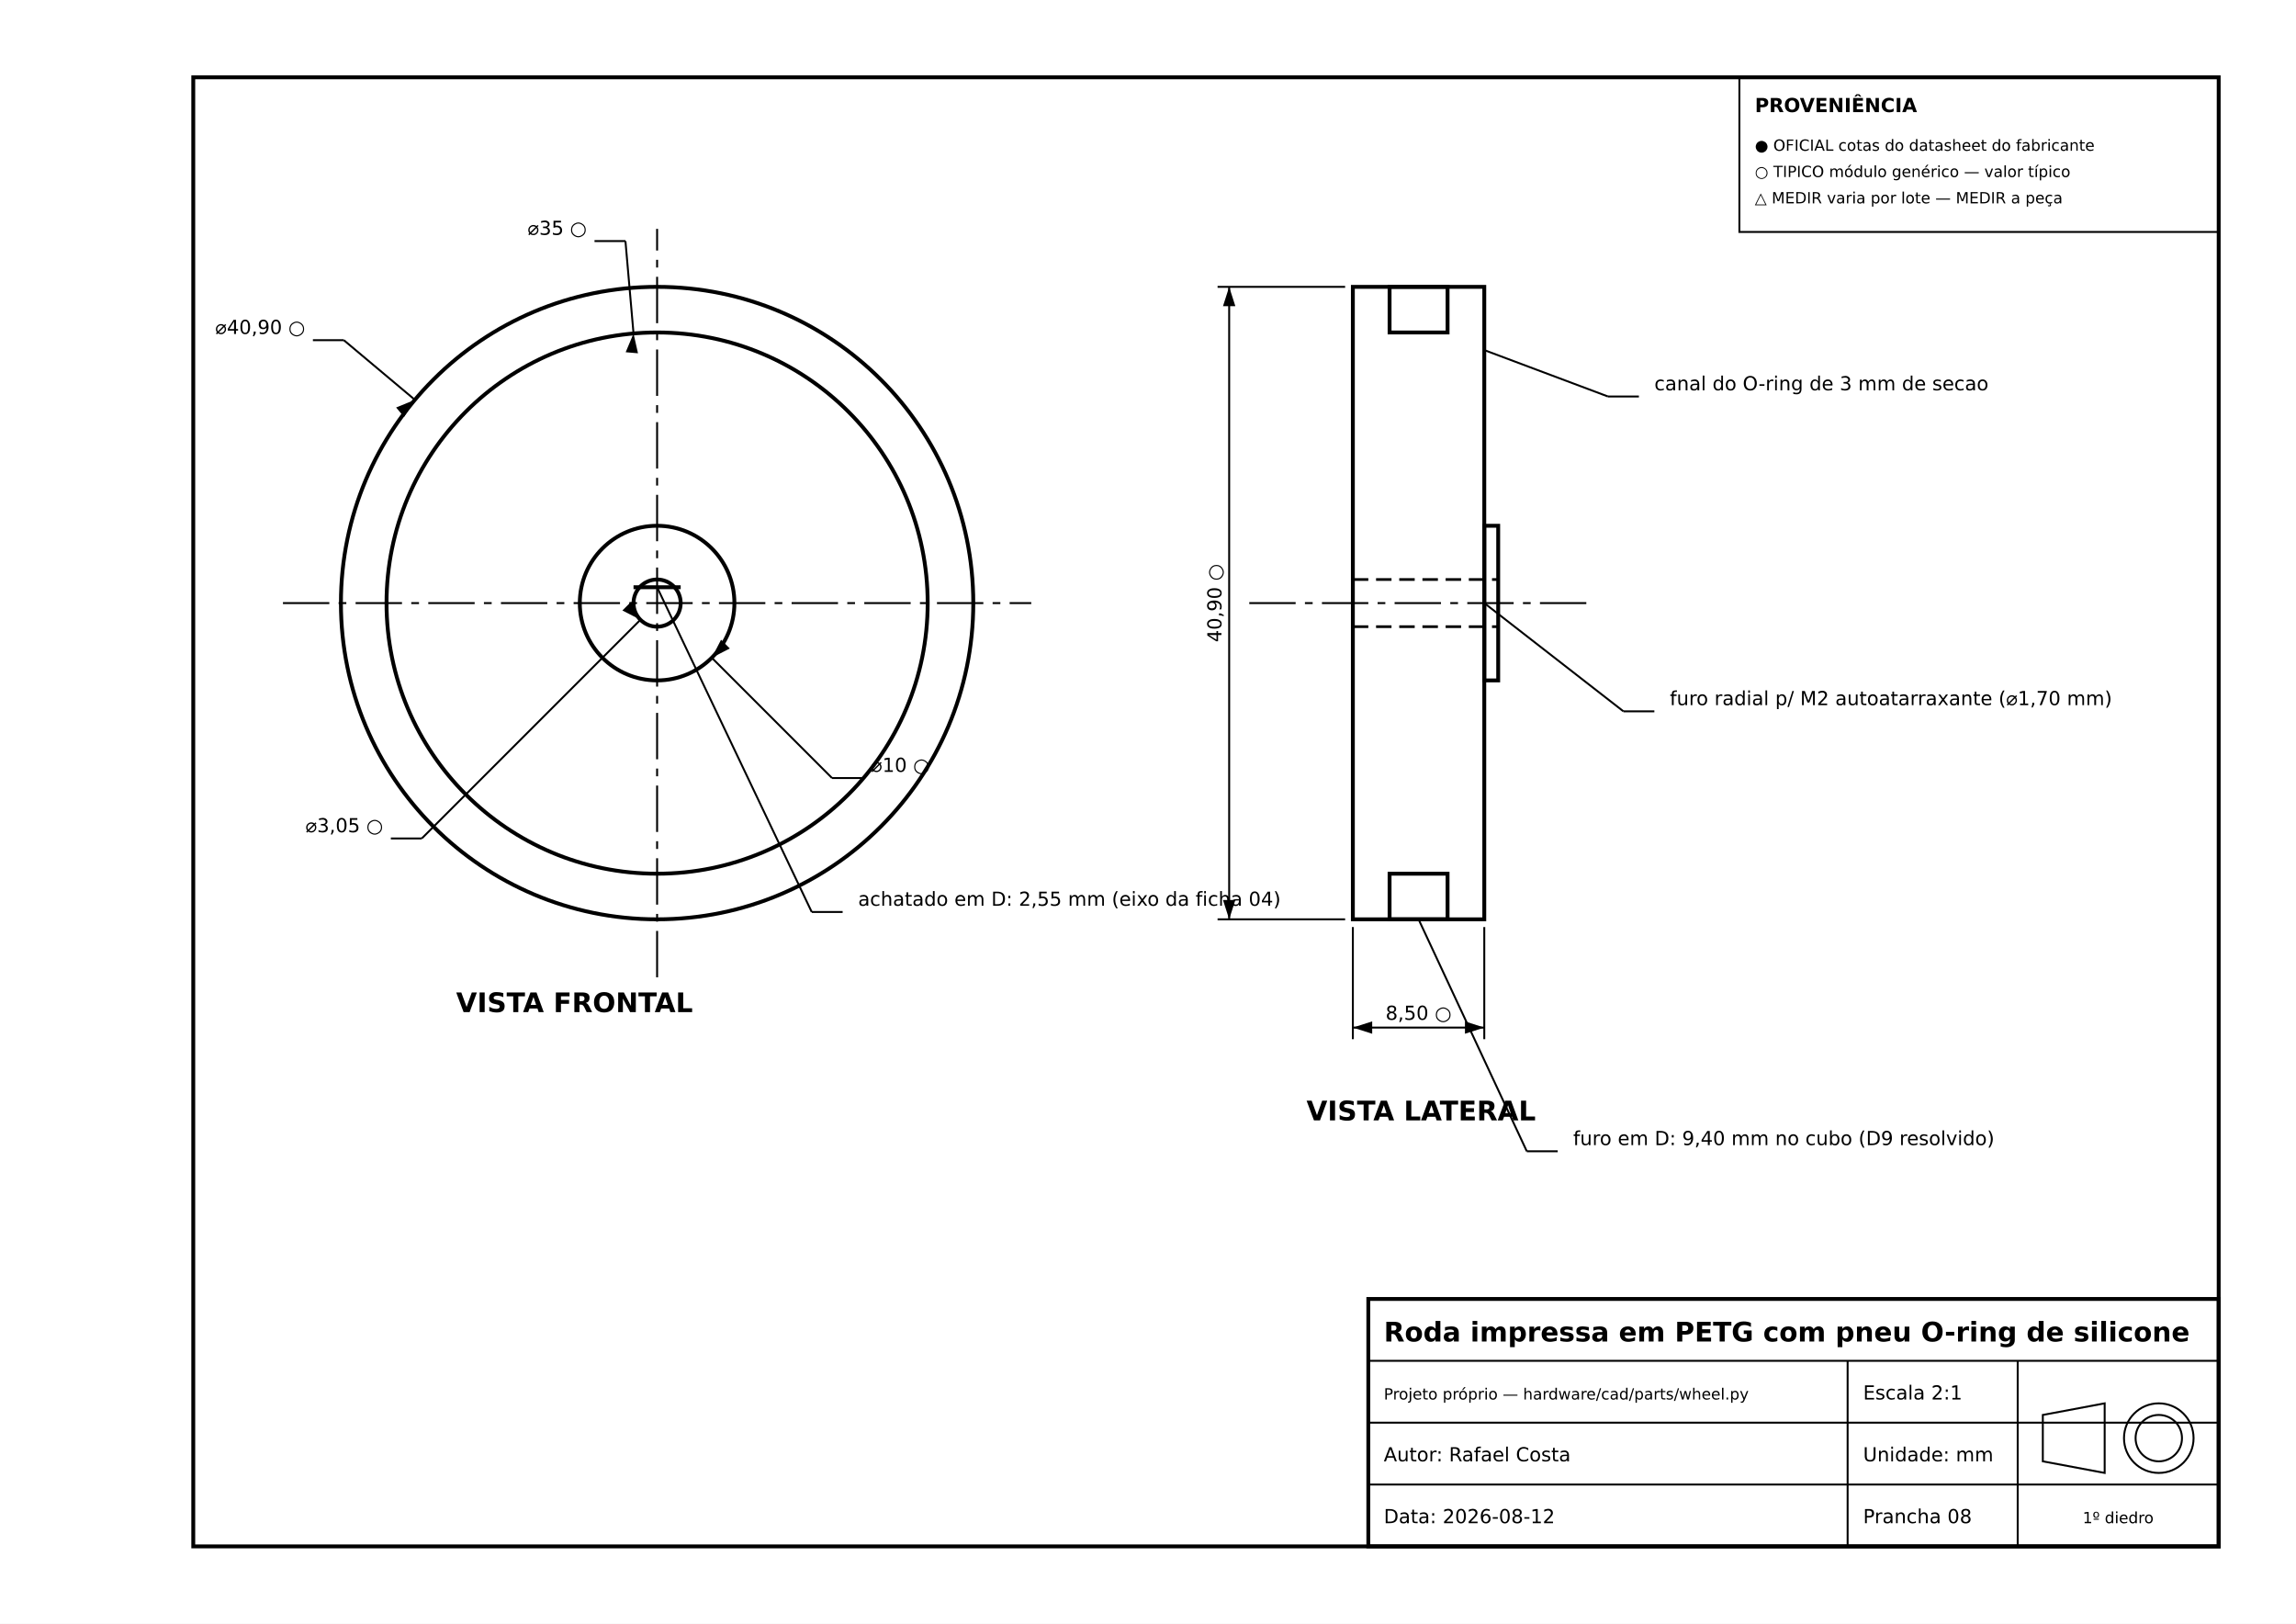
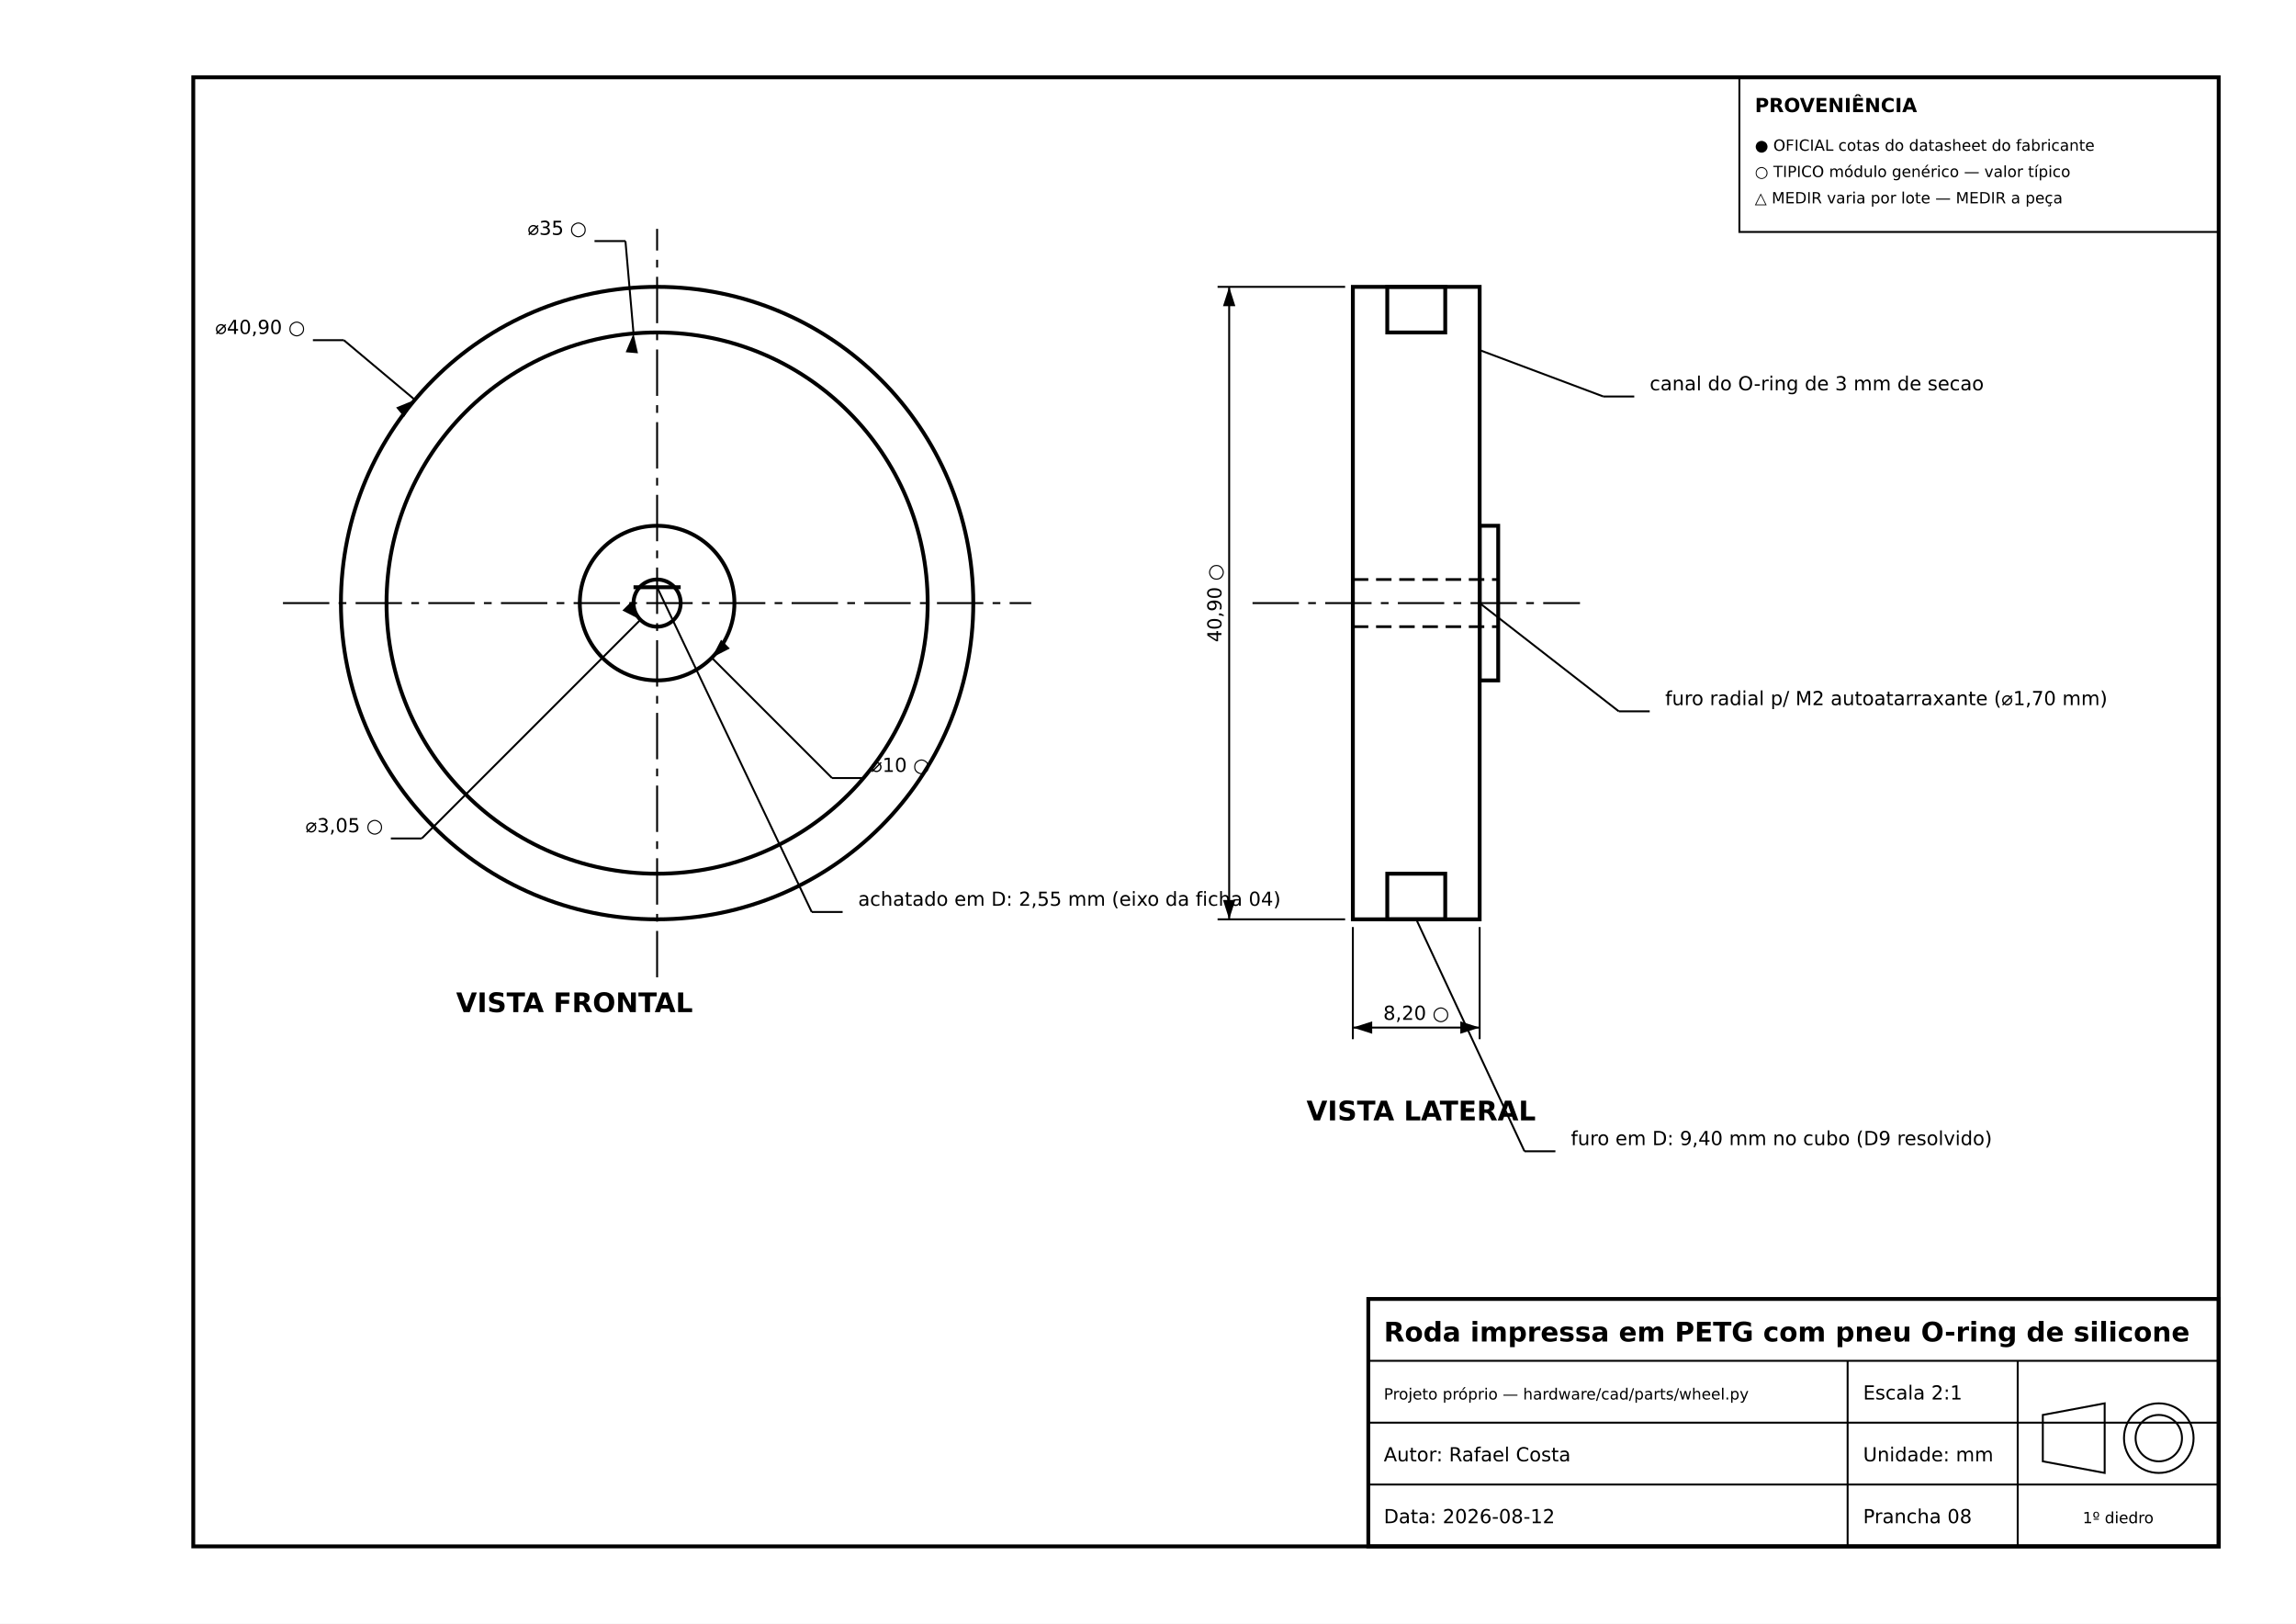
<svg xmlns="http://www.w3.org/2000/svg" width="297mm" height="210mm" viewBox="0 0 297 210">
  <rect x="0" y="0" width="297.0" height="210.0" fill="#ffffff" />
  <rect x="25.000" y="10.000" width="262.000" height="190.000" fill="none" stroke="#000000" stroke-width="0.5" />
  <circle cx="85.000" cy="78.000" r="40.900" fill="none" stroke="#000000" stroke-width="0.5" />
  <circle cx="85.000" cy="78.000" r="35.000" fill="none" stroke="#000000" stroke-width="0.5" />
  <circle cx="85.000" cy="78.000" r="10.000" fill="none" stroke="#000000" stroke-width="0.5" />
  <circle cx="85.000" cy="78.000" r="3.050" fill="none" stroke="#000000" stroke-width="0.5" />
  <line x1="36.600" y1="78.000" x2="133.400" y2="78.000" stroke="#000000" stroke-width="0.25" stroke-dasharray="6,1.2,1,1.2" />
  <line x1="85.000" y1="126.400" x2="85.000" y2="29.600" stroke="#000000" stroke-width="0.25" stroke-dasharray="6,1.2,1,1.2" />
  <path d="M 81.950 75.950 L 88.050 75.950" fill="none" stroke="#000000" stroke-width="0.5" />
  <line x1="53.669" y1="51.710" x2="44.476" y2="43.997" stroke="#000000" stroke-width="0.25" />
  <line x1="44.476" y1="43.997" x2="40.476" y2="43.997" stroke="#000000" stroke-width="0.25" />
  <polygon points="53.669,51.710 52.268,53.930 51.239,52.704" fill="#000000" />
  <text x="39.476" y="43.197" font-family="DejaVu Sans, Arial, Helvetica, sans-serif" font-size="2.50" text-anchor="end" fill="#000000">⌀40,90 ○</text>
  <line x1="81.950" y1="43.133" x2="80.904" y2="31.179" stroke="#000000" stroke-width="0.25" />
  <line x1="80.904" y1="31.179" x2="76.904" y2="31.179" stroke="#000000" stroke-width="0.25" />
  <polygon points="81.950,43.133 82.529,45.693 80.935,45.554" fill="#000000" />
  <text x="75.904" y="30.379" font-family="DejaVu Sans, Arial, Helvetica, sans-serif" font-size="2.50" text-anchor="end" fill="#000000">⌀35 ○</text>
  <line x1="92.071" y1="85.071" x2="107.627" y2="100.627" stroke="#000000" stroke-width="0.25" />
  <line x1="107.627" y1="100.627" x2="111.627" y2="100.627" stroke="#000000" stroke-width="0.25" />
  <polygon points="92.071,85.071 93.273,82.738 94.405,83.869" fill="#000000" />
  <text x="112.627" y="99.827" font-family="DejaVu Sans, Arial, Helvetica, sans-serif" font-size="2.50" text-anchor="start" fill="#000000">⌀10 ○</text>
  <line x1="82.843" y1="80.157" x2="54.559" y2="108.441" stroke="#000000" stroke-width="0.25" />
  <line x1="54.559" y1="108.441" x2="50.559" y2="108.441" stroke="#000000" stroke-width="0.25" />
  <polygon points="82.843,80.157 80.510,78.955 81.641,77.823" fill="#000000" />
  <text x="49.559" y="107.641" font-family="DejaVu Sans, Arial, Helvetica, sans-serif" font-size="2.50" text-anchor="end" fill="#000000">⌀3,05 ○</text>
  <text x="59.000" y="130.900" font-family="DejaVu Sans, Arial, Helvetica, sans-serif" font-size="3.50" font-weight="bold" text-anchor="start" fill="#000000">VISTA FRONTAL</text>
  <line x1="85.000" y1="75.950" x2="105.000" y2="117.950" stroke="#000000" stroke-width="0.25" />
  <line x1="105.000" y1="117.950" x2="109.000" y2="117.950" stroke="#000000" stroke-width="0.25" />
  <text x="111.000" y="117.150" font-family="DejaVu Sans, Arial, Helvetica, sans-serif" font-size="2.50" text-anchor="start" fill="#000000">achatado em D: 2,55 mm (eixo da ficha 04)</text>
-   <rect x="175.000" y="37.100" width="17.000" height="81.800" fill="none" stroke="#000000" stroke-width="0.5" />
-   <rect x="179.750" y="113.000" width="7.500" height="5.900" fill="none" stroke="#000000" stroke-width="0.5" />
-   <rect x="179.750" y="37.100" width="7.500" height="5.900" fill="none" stroke="#000000" stroke-width="0.5" />
-   <rect x="192.000" y="68.000" width="1.800" height="20.000" fill="none" stroke="#000000" stroke-width="0.5" />
+   <rect x="175.000" y="37.100" width="16.400" height="81.800" fill="none" stroke="#000000" stroke-width="0.5" />
+   <rect x="179.450" y="113.000" width="7.500" height="5.900" fill="none" stroke="#000000" stroke-width="0.5" />
+   <rect x="179.450" y="37.100" width="7.500" height="5.900" fill="none" stroke="#000000" stroke-width="0.5" />
+   <rect x="191.400" y="68.000" width="2.400" height="20.000" fill="none" stroke="#000000" stroke-width="0.5" />
  <path d="M 175.000 81.050 L 193.800 81.050" fill="none" stroke="#000000" stroke-width="0.35" stroke-dasharray="2,1" />
  <path d="M 175.000 74.950 L 193.800 74.950" fill="none" stroke="#000000" stroke-width="0.35" stroke-dasharray="2,1" />
-   <line x1="161.600" y1="78.000" x2="205.400" y2="78.000" stroke="#000000" stroke-width="0.25" stroke-dasharray="6,1.2,1,1.2" />
+   <line x1="162.020" y1="78.000" x2="204.380" y2="78.000" stroke="#000000" stroke-width="0.25" stroke-dasharray="6,1.2,1,1.2" />
  <line x1="175.000" y1="119.900" x2="175.000" y2="134.400" stroke="#000000" stroke-width="0.25" />
-   <line x1="192.000" y1="119.900" x2="192.000" y2="134.400" stroke="#000000" stroke-width="0.25" />
-   <line x1="175.000" y1="132.900" x2="192.000" y2="132.900" stroke="#000000" stroke-width="0.25" />
+   <line x1="191.400" y1="119.900" x2="191.400" y2="134.400" stroke="#000000" stroke-width="0.25" />
+   <line x1="175.000" y1="132.900" x2="191.400" y2="132.900" stroke="#000000" stroke-width="0.25" />
  <polygon points="175.000,132.900 177.500,132.100 177.500,133.700" fill="#000000" />
-   <polygon points="192.000,132.900 189.500,133.700 189.500,132.100" fill="#000000" />
-   <text x="183.500" y="131.900" font-family="DejaVu Sans, Arial, Helvetica, sans-serif" font-size="2.50" text-anchor="middle" fill="#000000">8,50 ○</text>
+   <polygon points="191.400,132.900 188.900,133.700 188.900,132.100" fill="#000000" />
+   <text x="183.200" y="131.900" font-family="DejaVu Sans, Arial, Helvetica, sans-serif" font-size="2.50" text-anchor="middle" fill="#000000">8,20 ○</text>
  <line x1="174.000" y1="118.900" x2="157.500" y2="118.900" stroke="#000000" stroke-width="0.25" />
  <line x1="174.000" y1="37.100" x2="157.500" y2="37.100" stroke="#000000" stroke-width="0.25" />
  <line x1="159.000" y1="118.900" x2="159.000" y2="37.100" stroke="#000000" stroke-width="0.25" />
  <polygon points="159.000,118.900 158.200,116.400 159.800,116.400" fill="#000000" />
  <polygon points="159.000,37.100 159.800,39.600 158.200,39.600" fill="#000000" />
  <text x="158.000" y="78.000" font-family="DejaVu Sans, Arial, Helvetica, sans-serif" font-size="2.50" text-anchor="middle" fill="#000000" transform="rotate(-90 158.000 78.000)">40,90 ○</text>
  <text x="169.000" y="144.900" font-family="DejaVu Sans, Arial, Helvetica, sans-serif" font-size="3.50" font-weight="bold" text-anchor="start" fill="#000000">VISTA LATERAL</text>
-   <line x1="192.000" y1="45.280" x2="208.000" y2="51.280" stroke="#000000" stroke-width="0.25" />
-   <line x1="208.000" y1="51.280" x2="212.000" y2="51.280" stroke="#000000" stroke-width="0.25" />
-   <text x="214.000" y="50.480" font-family="DejaVu Sans, Arial, Helvetica, sans-serif" font-size="2.50" text-anchor="start" fill="#000000">canal do O-ring de 3 mm de secao</text>
-   <line x1="192.000" y1="78.000" x2="210.000" y2="92.000" stroke="#000000" stroke-width="0.25" />
-   <line x1="210.000" y1="92.000" x2="214.000" y2="92.000" stroke="#000000" stroke-width="0.25" />
-   <text x="216.000" y="91.200" font-family="DejaVu Sans, Arial, Helvetica, sans-serif" font-size="2.50" text-anchor="start" fill="#000000">furo radial p/ M2 autoatarraxante (⌀1,70 mm)</text>
-   <line x1="183.500" y1="118.900" x2="197.500" y2="148.900" stroke="#000000" stroke-width="0.25" />
-   <line x1="197.500" y1="148.900" x2="201.500" y2="148.900" stroke="#000000" stroke-width="0.25" />
-   <text x="203.500" y="148.100" font-family="DejaVu Sans, Arial, Helvetica, sans-serif" font-size="2.50" text-anchor="start" fill="#000000">furo em D: 9,40 mm no cubo (D9 resolvido)</text>
+   <line x1="191.400" y1="45.280" x2="207.400" y2="51.280" stroke="#000000" stroke-width="0.25" />
+   <line x1="207.400" y1="51.280" x2="211.400" y2="51.280" stroke="#000000" stroke-width="0.25" />
+   <text x="213.400" y="50.480" font-family="DejaVu Sans, Arial, Helvetica, sans-serif" font-size="2.50" text-anchor="start" fill="#000000">canal do O-ring de 3 mm de secao</text>
+   <line x1="191.400" y1="78.000" x2="209.400" y2="92.000" stroke="#000000" stroke-width="0.25" />
+   <line x1="209.400" y1="92.000" x2="213.400" y2="92.000" stroke="#000000" stroke-width="0.25" />
+   <text x="215.400" y="91.200" font-family="DejaVu Sans, Arial, Helvetica, sans-serif" font-size="2.50" text-anchor="start" fill="#000000">furo radial p/ M2 autoatarraxante (⌀1,70 mm)</text>
+   <line x1="183.200" y1="118.900" x2="197.200" y2="148.900" stroke="#000000" stroke-width="0.25" />
+   <line x1="197.200" y1="148.900" x2="201.200" y2="148.900" stroke="#000000" stroke-width="0.25" />
+   <text x="203.200" y="148.100" font-family="DejaVu Sans, Arial, Helvetica, sans-serif" font-size="2.50" text-anchor="start" fill="#000000">furo em D: 9,40 mm no cubo (D9 resolvido)</text>
  <rect x="177.000" y="168.000" width="110.000" height="32.000" fill="none" stroke="#000000" stroke-width="0.5" />
  <line x1="177.000" y1="176.000" x2="287.000" y2="176.000" stroke="#000000" stroke-width="0.25" />
  <line x1="177.000" y1="184.000" x2="287.000" y2="184.000" stroke="#000000" stroke-width="0.25" />
  <line x1="177.000" y1="192.000" x2="287.000" y2="192.000" stroke="#000000" stroke-width="0.25" />
  <line x1="239.000" y1="176.000" x2="239.000" y2="200.000" stroke="#000000" stroke-width="0.25" />
  <line x1="261.000" y1="176.000" x2="261.000" y2="200.000" stroke="#000000" stroke-width="0.25" />
  <text x="179.000" y="173.500" font-family="DejaVu Sans, Arial, Helvetica, sans-serif" font-size="3.50" font-weight="bold" text-anchor="start" fill="#000000">Roda impressa em PETG com pneu O-ring de silicone</text>
  <text x="179.000" y="181.000" font-family="DejaVu Sans, Arial, Helvetica, sans-serif" font-size="2.00" font-weight="normal" text-anchor="start" fill="#000000">Projeto próprio — hardware/cad/parts/wheel.py</text>
  <text x="179.000" y="189.000" font-family="DejaVu Sans, Arial, Helvetica, sans-serif" font-size="2.50" font-weight="normal" text-anchor="start" fill="#000000">Autor: Rafael Costa</text>
  <text x="179.000" y="197.000" font-family="DejaVu Sans, Arial, Helvetica, sans-serif" font-size="2.50" font-weight="normal" text-anchor="start" fill="#000000">Data: 2026-08-12</text>
  <text x="241.000" y="181.000" font-family="DejaVu Sans, Arial, Helvetica, sans-serif" font-size="2.50" font-weight="normal" text-anchor="start" fill="#000000">Escala 2:1</text>
  <text x="241.000" y="189.000" font-family="DejaVu Sans, Arial, Helvetica, sans-serif" font-size="2.50" font-weight="normal" text-anchor="start" fill="#000000">Unidade: mm</text>
  <text x="241.000" y="197.000" font-family="DejaVu Sans, Arial, Helvetica, sans-serif" font-size="2.50" font-weight="normal" text-anchor="start" fill="#000000">Prancha 08</text>
  <path d="M 264.25 183.00 L 272.25 181.50 L 272.25 190.50 L 264.25 189.00 Z" fill="none" stroke="#000000" stroke-width="0.25" />
  <circle cx="279.25" cy="186.00" r="4.5" fill="none" stroke="#000000" stroke-width="0.25" />
  <circle cx="279.25" cy="186.00" r="3" fill="none" stroke="#000000" stroke-width="0.25" />
  <text x="274.000" y="197.000" font-family="DejaVu Sans, Arial, Helvetica, sans-serif" font-size="2.00" font-weight="normal" text-anchor="middle" fill="#000000">1º diedro</text>
  <rect x="225.000" y="10.000" width="62.000" height="20.000" fill="none" stroke="#000000" stroke-width="0.25" />
  <text x="227.000" y="14.500" font-family="DejaVu Sans, Arial, Helvetica, sans-serif" font-size="2.50" font-weight="bold" text-anchor="start" fill="#000000">PROVENIÊNCIA</text>
  <text x="227.000" y="19.500" font-family="DejaVu Sans, Arial, Helvetica, sans-serif" font-size="2.00" font-weight="normal" text-anchor="start" fill="#000000">● OFICIAL  cotas do datasheet do fabricante</text>
  <text x="227.000" y="22.900" font-family="DejaVu Sans, Arial, Helvetica, sans-serif" font-size="2.00" font-weight="normal" text-anchor="start" fill="#000000">○ TIPICO  módulo genérico — valor típico</text>
  <text x="227.000" y="26.300" font-family="DejaVu Sans, Arial, Helvetica, sans-serif" font-size="2.00" font-weight="normal" text-anchor="start" fill="#000000">△ MEDIR  varia por lote — MEDIR a peça</text>
</svg>
